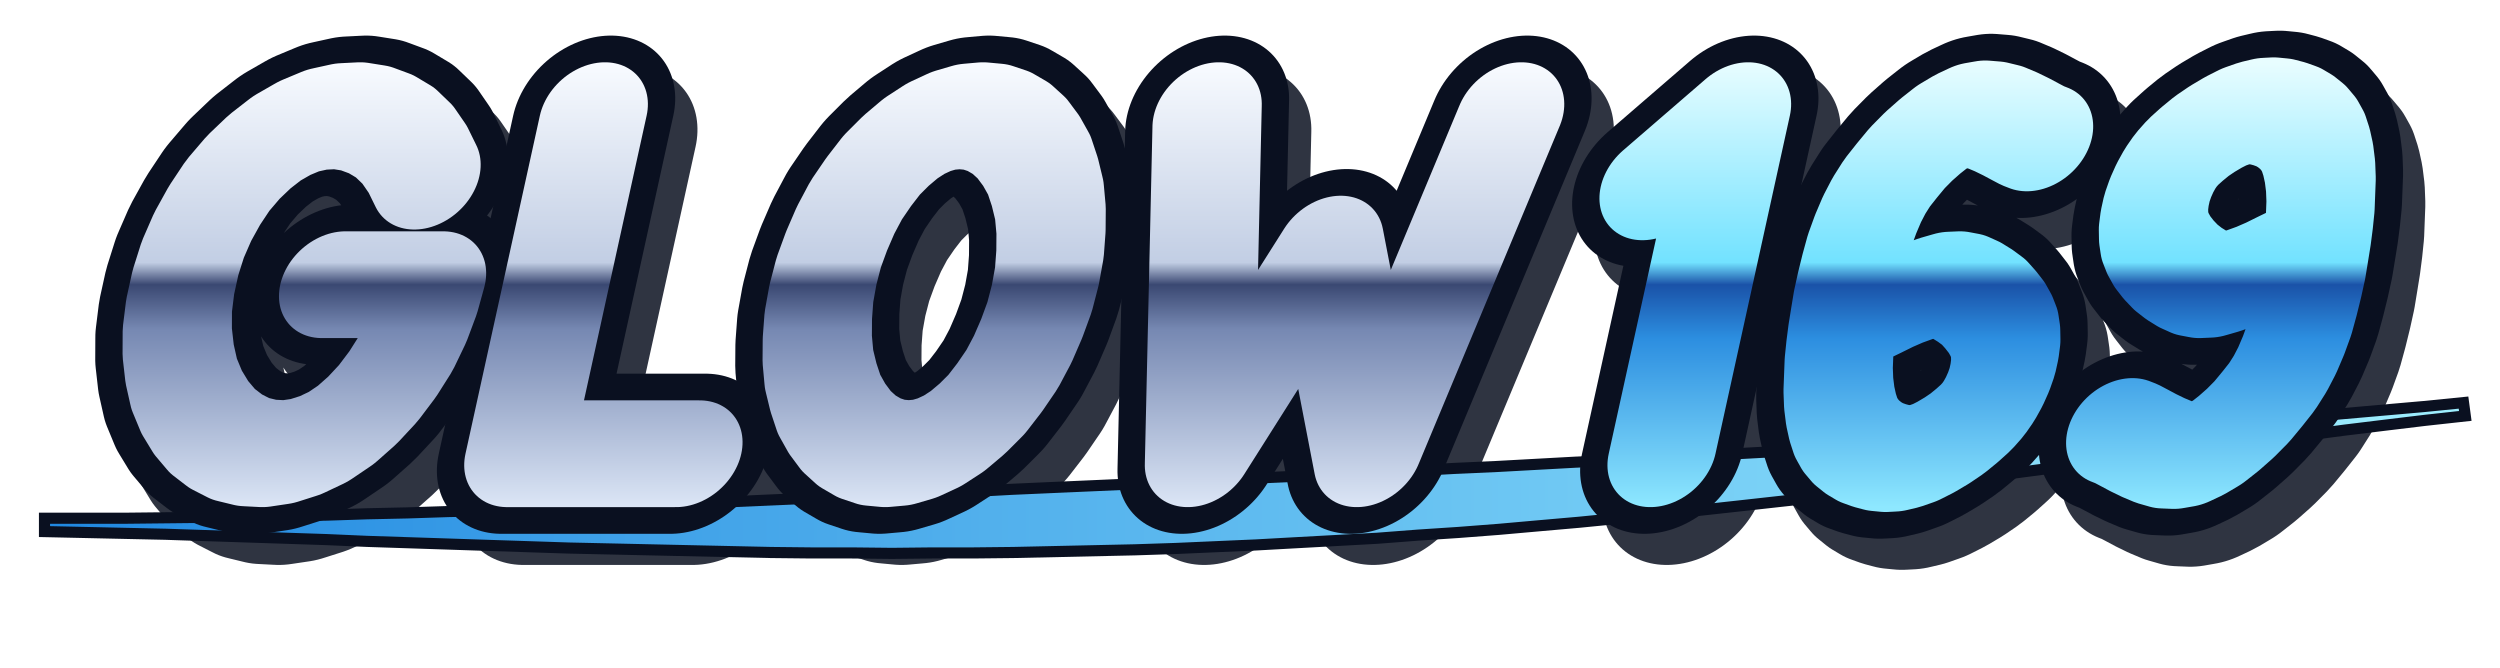
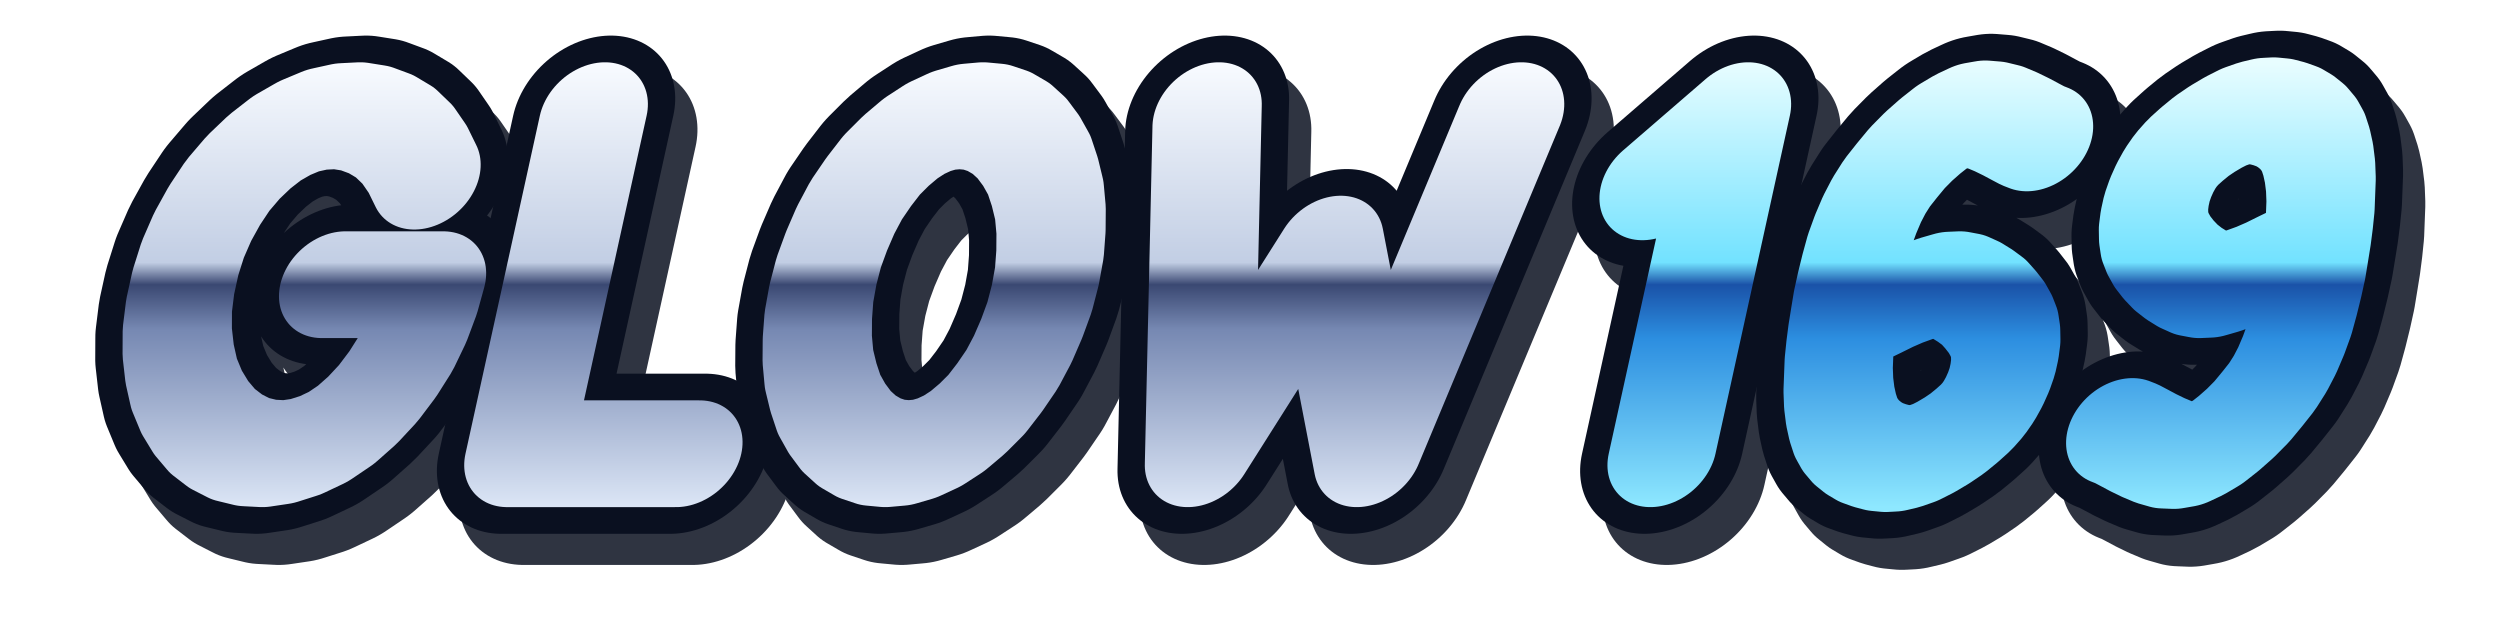
- <svg xmlns="http://www.w3.org/2000/svg" viewBox="0 0 562 150" width="1124" height="300">
+ <svg xmlns="http://www.w3.org/2000/svg" viewBox="0 0 562 139" width="1124" height="278">
  <defs>
    <linearGradient id="chrome" gradientUnits="userSpaceOnUse" x1="0" y1="14" x2="0" y2="114">
      <stop offset="0" stop-color="#f8fbff" />
      <stop offset="0.45" stop-color="#c2cee4" />
      <stop offset="0.5" stop-color="#3a4872" />
      <stop offset="0.6" stop-color="#7688b2" />
      <stop offset="1" stop-color="#dce6f6" />
    </linearGradient>
    <linearGradient id="accent" gradientUnits="userSpaceOnUse" x1="0" y1="14" x2="0" y2="114">
      <stop offset="0" stop-color="#e8fdff" />
      <stop offset="0.45" stop-color="#72e2ff" />
      <stop offset="0.5" stop-color="#1a52a8" />
      <stop offset="0.62" stop-color="#2c8ee0" />
      <stop offset="1" stop-color="#8ee8ff" />
    </linearGradient>
-     <linearGradient id="swoosh" gradientUnits="userSpaceOnUse" x1="0" y1="0" x2="562" y2="0">
-       <stop offset="0" stop-color="#1e86e0" />
-       <stop offset="1" stop-color="#a0f0ff" />
-     </linearGradient>
  </defs>
  <g transform="translate(5 7) matrix(1 0 -0.22 1 25.08 0)" opacity="0.85">
    <path d="M79.4 39.6L76.7 35.8L73.7 32.5L70.3 29.8L66.7 27.9L62.9 26.6L59.0 26.0L55.1 26.2L51.2 27.1L47.5 28.8L44.0 31.1L40.8 34.1L37.9 37.6L35.3 41.7L33.3 46.2L31.7 51.0L30.6 56.1L30.1 61.3L30.1 66.7L30.6 71.9L31.7 77.0L33.3 81.8L35.3 86.3L37.9 90.4L40.8 93.9L44.0 96.9L47.5 99.2L51.2 100.9L55.1 101.8L59.0 102.0L62.9 101.4L66.7 100.1L70.3 98.2L73.7 95.5L76.7 92.2L79.4 88.4L81.7 84.1L83.6 79.5L84.9 74.5L85.7 69.3L86.0 64.0L64.0 64.0" fill="none" stroke="#0a1020" stroke-width="36" stroke-linecap="round" stroke-linejoin="round" />
    <path d="M114.0 26.0L114.0 102.0L152.0 102.0" fill="none" stroke="#0a1020" stroke-width="36" stroke-linecap="round" stroke-linejoin="round" />
    <path d="M224.0 64.0L223.8 59.0L223.1 54.2L222.1 49.5L220.7 45.0L218.8 40.9L216.7 37.1L214.2 33.9L211.5 31.1L208.6 28.9L205.5 27.3L202.3 26.3L199.0 26.0L195.7 26.3L192.5 27.3L189.4 28.9L186.5 31.1L183.8 33.9L181.3 37.1L179.2 40.9L177.3 45.0L175.9 49.5L174.9 54.2L174.2 59.0L174.0 64.0L174.2 69.0L174.9 73.8L175.9 78.5L177.3 83.0L179.2 87.1L181.3 90.9L183.8 94.1L186.5 96.9L189.4 99.1L192.5 100.7L195.7 101.7L199.0 102.0L202.3 101.7L205.5 100.7L208.6 99.1L211.5 96.9L214.2 94.1L216.7 90.9L218.8 87.1L220.7 83.0L222.1 78.5L223.1 73.8L223.8 69.0L224.0 64.0" fill="none" stroke="#0a1020" stroke-width="36" stroke-linecap="round" stroke-linejoin="round" />
    <path d="M252.0 26.0L267.0 102.0L286.0 56.0L305.0 102.0L320.0 26.0" fill="none" stroke="#0a1020" stroke-width="36" stroke-linecap="round" stroke-linejoin="round" />
    <path d="M356.0 42.0L371.0 26.0L371.0 102.0" fill="none" stroke="#0a1020" stroke-width="36" stroke-linecap="round" stroke-linejoin="round" />
    <path d="M440.0 31.0L438.6 30.5L436.7 29.6L434.4 28.5L431.9 27.4L429.3 26.4L426.7 25.8L424.2 25.6L422.0 26.0L419.9 27.1L417.7 28.6L415.6 30.6L413.5 32.9L411.5 35.5L409.8 38.3L408.2 41.1L407.0 44.0L406.1 47.0L405.4 50.4L404.9 53.9L404.7 57.6L404.6 61.4L404.6 65.0L404.8 68.6L405.0 72.0L405.3 75.3L405.7 78.7L406.3 82.0L406.9 85.3L407.7 88.4L408.7 91.3L409.8 93.8L411.0 96.0L412.4 97.8L414.1 99.4L416.0 100.7L417.9 101.7L420.0 102.4L422.0 102.9L424.1 103.1L426.0 103.0L428.0 102.5L430.1 101.7L432.2 100.5L434.4 99.0L436.4 97.4L438.2 95.6L439.8 93.8L441.0 92.0L441.9 90.1L442.6 88.0L443.1 85.8L443.4 83.5L443.4 81.2L443.2 79.0L442.7 76.9L442.0 75.0L440.9 73.2L439.5 71.4L437.7 69.6L435.8 67.9L433.6 66.5L431.4 65.3L429.2 64.4L427.0 64.0L424.7 64.1L422.1 64.9L419.3 66.0L416.6 67.3L413.9 68.8L411.5 70.1L409.5 71.3L408.0 72.0" fill="none" stroke="#0a1020" stroke-width="36" stroke-linecap="round" stroke-linejoin="round" />
    <path d="M473.0 97.0L474.4 97.5L476.3 98.4L478.6 99.5L481.1 100.6L483.7 101.6L486.3 102.3L488.8 102.4L491.0 102.0L493.1 100.9L495.3 99.4L497.4 97.4L499.5 95.1L501.5 92.5L503.2 89.7L504.8 86.9L506.0 84.0L506.9 81.0L507.6 77.6L508.1 74.1L508.3 70.4L508.4 66.6L508.4 63.0L508.2 59.4L508.0 56.0L507.7 52.7L507.3 49.3L506.7 46.0L506.1 42.7L505.3 39.6L504.3 36.7L503.2 34.2L502.0 32.0L500.6 30.2L498.9 28.6L497.0 27.3L495.1 26.3L493.0 25.6L491.0 25.1L488.9 24.9L487.0 25.0L485.0 25.5L482.9 26.3L480.8 27.5L478.6 29.0L476.6 30.6L474.8 32.4L473.2 34.2L472.0 36.0L471.1 37.9L470.4 40.0L469.9 42.2L469.6 44.5L469.6 46.8L469.8 49.0L470.3 51.1L471.0 53.0L472.1 54.8L473.5 56.6L475.3 58.4L477.3 60.1L479.4 61.5L481.6 62.7L483.8 63.6L486.0 64.0L488.3 63.9L490.9 63.1L493.7 62.0L496.4 60.7L499.1 59.2L501.5 57.9L503.5 56.7L505.0 56.0" fill="none" stroke="#0a1020" stroke-width="36" stroke-linecap="round" stroke-linejoin="round" />
  </g>
-   <path d="M10.0 119.5L19.1 119.7L28.1 119.9L37.2 120.1L46.2 120.4L55.3 120.7L64.4 121.0L73.4 121.3L82.5 121.7L91.6 122.0L100.7 122.3L109.7 122.6L118.8 122.9L127.9 123.2L137.0 123.4L146.0 123.6L155.1 123.8L164.2 124.0L173.3 124.2L182.4 124.3L191.5 124.3L200.5 124.4L209.6 124.3L218.7 124.3L227.8 124.2L236.9 124.0L246.0 123.8L255.1 123.6L264.2 123.3L273.3 122.9L282.4 122.5L291.4 122.0L300.5 121.5L309.6 121.0L318.7 120.3L327.8 119.7L336.9 119.0L345.9 118.2L355.0 117.4L364.1 116.5L373.2 115.6L382.2 114.7L391.3 113.7L400.3 112.7L409.4 111.7L418.4 110.6L427.5 109.5L436.5 108.4L445.6 107.3L454.6 106.1L463.7 104.9L472.7 103.8L481.8 102.6L490.8 101.4L499.9 100.2L508.9 99.0L517.9 97.9L527.0 96.7L536.0 95.6L545.1 94.5L554.2 93.5L553.8 90.5L544.8 91.4L535.7 92.2L526.6 93.0L517.5 93.8L508.4 94.5L499.3 95.2L490.3 95.8L481.2 96.5L472.1 97.1L463.0 97.7L453.9 98.3L444.8 98.9L435.7 99.5L426.6 100.0L417.6 100.5L408.5 101.0L399.4 101.5L390.3 102.0L381.3 102.5L372.2 103.0L363.1 103.5L354.1 103.9L345.0 104.4L335.9 104.9L326.9 105.3L317.8 105.8L308.8 106.2L299.7 106.6L290.7 107.1L281.6 107.5L272.6 107.9L263.6 108.4L254.5 108.8L245.5 109.2L236.4 109.6L227.4 110.0L218.3 110.5L209.3 110.9L200.3 111.3L191.2 111.7L182.2 112.0L173.1 112.4L164.1 112.8L155.0 113.2L146.0 113.5L136.9 113.8L127.9 114.2L118.8 114.5L109.7 114.8L100.7 115.0L91.6 115.3L82.5 115.5L73.5 115.8L64.4 116.0L55.4 116.1L46.3 116.3L37.2 116.4L28.1 116.5L19.1 116.5L10.0 116.5Z" fill="url(#swoosh)" stroke="#0a1020" stroke-width="2.5" />
  <g transform="matrix(1 0 -0.22 1 25.08 0)">
    <path d="M79.4 39.6L76.7 35.8L73.7 32.5L70.3 29.8L66.7 27.9L62.9 26.6L59.0 26.0L55.1 26.2L51.2 27.1L47.5 28.8L44.0 31.1L40.8 34.1L37.9 37.6L35.3 41.7L33.3 46.2L31.7 51.0L30.6 56.1L30.1 61.3L30.1 66.7L30.6 71.9L31.7 77.0L33.3 81.8L35.3 86.3L37.9 90.4L40.8 93.9L44.0 96.9L47.5 99.2L51.2 100.9L55.1 101.8L59.0 102.0L62.9 101.4L66.7 100.1L70.3 98.2L73.7 95.5L76.7 92.2L79.4 88.4L81.7 84.1L83.6 79.5L84.9 74.5L85.7 69.3L86.0 64.0L64.0 64.0" fill="none" stroke="#0a1020" stroke-width="36" stroke-linecap="round" stroke-linejoin="round" />
    <path d="M114.0 26.0L114.0 102.0L152.0 102.0" fill="none" stroke="#0a1020" stroke-width="36" stroke-linecap="round" stroke-linejoin="round" />
    <path d="M224.0 64.0L223.8 59.0L223.1 54.2L222.1 49.5L220.7 45.0L218.8 40.9L216.7 37.1L214.2 33.9L211.5 31.1L208.6 28.9L205.5 27.3L202.3 26.3L199.0 26.0L195.7 26.3L192.5 27.3L189.4 28.9L186.5 31.1L183.8 33.9L181.3 37.1L179.2 40.9L177.3 45.0L175.9 49.5L174.9 54.2L174.2 59.0L174.0 64.0L174.2 69.0L174.9 73.8L175.9 78.5L177.3 83.0L179.2 87.1L181.3 90.9L183.8 94.1L186.5 96.9L189.4 99.1L192.5 100.7L195.7 101.7L199.0 102.0L202.3 101.7L205.5 100.7L208.6 99.1L211.5 96.9L214.2 94.1L216.7 90.9L218.8 87.1L220.7 83.0L222.1 78.5L223.1 73.8L223.8 69.0L224.0 64.0" fill="none" stroke="#0a1020" stroke-width="36" stroke-linecap="round" stroke-linejoin="round" />
    <path d="M252.0 26.0L267.0 102.0L286.0 56.0L305.0 102.0L320.0 26.0" fill="none" stroke="#0a1020" stroke-width="36" stroke-linecap="round" stroke-linejoin="round" />
    <path d="M356.0 42.0L371.0 26.0L371.0 102.0" fill="none" stroke="#0a1020" stroke-width="36" stroke-linecap="round" stroke-linejoin="round" />
    <path d="M440.0 31.0L438.6 30.5L436.7 29.6L434.4 28.5L431.9 27.4L429.3 26.4L426.7 25.8L424.2 25.6L422.0 26.0L419.9 27.1L417.7 28.6L415.6 30.6L413.5 32.9L411.5 35.5L409.8 38.3L408.2 41.1L407.0 44.0L406.1 47.0L405.4 50.4L404.9 53.9L404.7 57.6L404.6 61.4L404.6 65.0L404.8 68.6L405.0 72.0L405.3 75.3L405.7 78.7L406.3 82.0L406.9 85.3L407.7 88.4L408.7 91.3L409.8 93.8L411.0 96.0L412.4 97.8L414.1 99.4L416.0 100.7L417.9 101.7L420.0 102.4L422.0 102.9L424.1 103.1L426.0 103.0L428.0 102.5L430.1 101.7L432.2 100.5L434.4 99.0L436.4 97.4L438.2 95.6L439.8 93.8L441.0 92.0L441.9 90.1L442.6 88.0L443.1 85.8L443.4 83.5L443.4 81.2L443.2 79.0L442.7 76.9L442.0 75.0L440.9 73.2L439.5 71.4L437.7 69.6L435.8 67.9L433.6 66.5L431.4 65.3L429.2 64.4L427.0 64.0L424.7 64.1L422.1 64.9L419.3 66.0L416.6 67.3L413.9 68.8L411.5 70.1L409.5 71.3L408.0 72.0" fill="none" stroke="#0a1020" stroke-width="36" stroke-linecap="round" stroke-linejoin="round" />
    <path d="M473.0 97.0L474.4 97.5L476.3 98.4L478.6 99.5L481.1 100.6L483.7 101.6L486.3 102.3L488.8 102.4L491.0 102.0L493.1 100.9L495.3 99.4L497.4 97.4L499.5 95.1L501.5 92.5L503.2 89.7L504.8 86.9L506.0 84.0L506.9 81.0L507.6 77.6L508.1 74.1L508.3 70.4L508.4 66.6L508.4 63.0L508.2 59.4L508.0 56.0L507.7 52.7L507.3 49.3L506.7 46.0L506.1 42.7L505.3 39.6L504.3 36.7L503.2 34.2L502.0 32.0L500.6 30.2L498.9 28.6L497.0 27.3L495.1 26.3L493.0 25.6L491.0 25.1L488.9 24.9L487.0 25.0L485.0 25.5L482.9 26.3L480.8 27.5L478.6 29.0L476.6 30.6L474.8 32.4L473.2 34.2L472.0 36.0L471.1 37.9L470.4 40.0L469.9 42.2L469.6 44.5L469.6 46.8L469.8 49.0L470.3 51.1L471.0 53.0L472.1 54.8L473.5 56.6L475.3 58.4L477.3 60.1L479.4 61.5L481.6 62.7L483.8 63.6L486.0 64.0L488.3 63.9L490.9 63.1L493.7 62.0L496.4 60.7L499.1 59.2L501.5 57.9L503.5 56.7L505.0 56.0" fill="none" stroke="#0a1020" stroke-width="36" stroke-linecap="round" stroke-linejoin="round" />
    <path d="M79.4 39.6L76.7 35.8L73.7 32.5L70.3 29.8L66.7 27.9L62.9 26.6L59.0 26.0L55.1 26.2L51.2 27.1L47.5 28.8L44.0 31.1L40.8 34.1L37.9 37.6L35.3 41.7L33.3 46.2L31.7 51.0L30.6 56.1L30.1 61.3L30.1 66.7L30.6 71.9L31.7 77.0L33.3 81.8L35.3 86.3L37.9 90.4L40.8 93.9L44.0 96.9L47.5 99.2L51.2 100.9L55.1 101.8L59.0 102.0L62.9 101.4L66.7 100.1L70.3 98.2L73.7 95.5L76.7 92.2L79.4 88.4L81.7 84.1L83.6 79.5L84.9 74.5L85.7 69.3L86.0 64.0L64.0 64.0" fill="none" stroke="url(#chrome)" stroke-width="24" stroke-linecap="round" stroke-linejoin="round" />
    <path d="M114.0 26.0L114.0 102.0L152.0 102.0" fill="none" stroke="url(#chrome)" stroke-width="24" stroke-linecap="round" stroke-linejoin="round" />
    <path d="M224.0 64.0L223.8 59.0L223.1 54.2L222.1 49.5L220.7 45.0L218.8 40.9L216.7 37.1L214.2 33.9L211.5 31.1L208.6 28.9L205.5 27.3L202.3 26.3L199.0 26.0L195.7 26.3L192.5 27.3L189.4 28.9L186.5 31.1L183.8 33.9L181.3 37.1L179.2 40.9L177.3 45.0L175.9 49.5L174.9 54.2L174.2 59.0L174.0 64.0L174.2 69.0L174.9 73.8L175.9 78.5L177.3 83.0L179.2 87.1L181.3 90.9L183.8 94.1L186.5 96.9L189.4 99.1L192.5 100.7L195.7 101.7L199.0 102.0L202.3 101.7L205.5 100.7L208.6 99.1L211.5 96.9L214.2 94.1L216.7 90.9L218.8 87.1L220.7 83.0L222.1 78.5L223.1 73.8L223.8 69.0L224.0 64.0" fill="none" stroke="url(#chrome)" stroke-width="24" stroke-linecap="round" stroke-linejoin="round" />
    <path d="M252.0 26.0L267.0 102.0L286.0 56.0L305.0 102.0L320.0 26.0" fill="none" stroke="url(#chrome)" stroke-width="24" stroke-linecap="round" stroke-linejoin="round" />
    <path d="M356.0 42.0L371.0 26.0L371.0 102.0" fill="none" stroke="url(#accent)" stroke-width="24" stroke-linecap="round" stroke-linejoin="round" />
    <path d="M440.0 31.0L438.6 30.5L436.7 29.6L434.4 28.5L431.9 27.4L429.3 26.4L426.7 25.8L424.2 25.6L422.0 26.0L419.9 27.1L417.7 28.6L415.6 30.6L413.5 32.9L411.5 35.5L409.8 38.3L408.2 41.1L407.0 44.0L406.1 47.0L405.4 50.4L404.9 53.9L404.7 57.6L404.6 61.4L404.6 65.0L404.8 68.6L405.0 72.0L405.3 75.3L405.7 78.7L406.3 82.0L406.9 85.3L407.7 88.4L408.7 91.3L409.8 93.8L411.0 96.0L412.4 97.8L414.1 99.4L416.0 100.7L417.9 101.7L420.0 102.4L422.0 102.9L424.1 103.1L426.0 103.0L428.0 102.5L430.1 101.7L432.2 100.5L434.4 99.0L436.4 97.4L438.2 95.6L439.8 93.8L441.0 92.0L441.9 90.1L442.6 88.0L443.1 85.8L443.4 83.5L443.4 81.2L443.2 79.0L442.7 76.9L442.0 75.0L440.9 73.2L439.5 71.4L437.7 69.6L435.8 67.9L433.6 66.5L431.4 65.3L429.2 64.4L427.0 64.0L424.7 64.1L422.1 64.9L419.3 66.0L416.6 67.3L413.9 68.8L411.5 70.1L409.5 71.3L408.0 72.0" fill="none" stroke="url(#accent)" stroke-width="24" stroke-linecap="round" stroke-linejoin="round" />
    <path d="M473.0 97.0L474.4 97.5L476.3 98.4L478.6 99.5L481.1 100.6L483.7 101.6L486.3 102.3L488.8 102.4L491.0 102.0L493.1 100.9L495.3 99.4L497.4 97.4L499.5 95.1L501.5 92.5L503.2 89.7L504.8 86.9L506.0 84.0L506.9 81.0L507.6 77.6L508.1 74.1L508.3 70.4L508.4 66.6L508.4 63.0L508.2 59.4L508.0 56.0L507.7 52.7L507.3 49.3L506.7 46.0L506.1 42.7L505.3 39.6L504.3 36.7L503.2 34.2L502.0 32.0L500.6 30.2L498.9 28.6L497.0 27.3L495.1 26.3L493.0 25.6L491.0 25.1L488.9 24.9L487.0 25.0L485.0 25.5L482.9 26.3L480.8 27.5L478.6 29.0L476.6 30.6L474.8 32.4L473.2 34.2L472.0 36.0L471.1 37.9L470.4 40.0L469.9 42.2L469.6 44.5L469.6 46.8L469.8 49.0L470.3 51.1L471.0 53.0L472.1 54.8L473.5 56.6L475.3 58.4L477.3 60.1L479.4 61.5L481.6 62.7L483.8 63.6L486.0 64.0L488.3 63.9L490.9 63.1L493.7 62.0L496.4 60.7L499.1 59.2L501.5 57.9L503.5 56.7L505.0 56.0" fill="none" stroke="url(#accent)" stroke-width="24" stroke-linecap="round" stroke-linejoin="round" />
  </g>
</svg>
